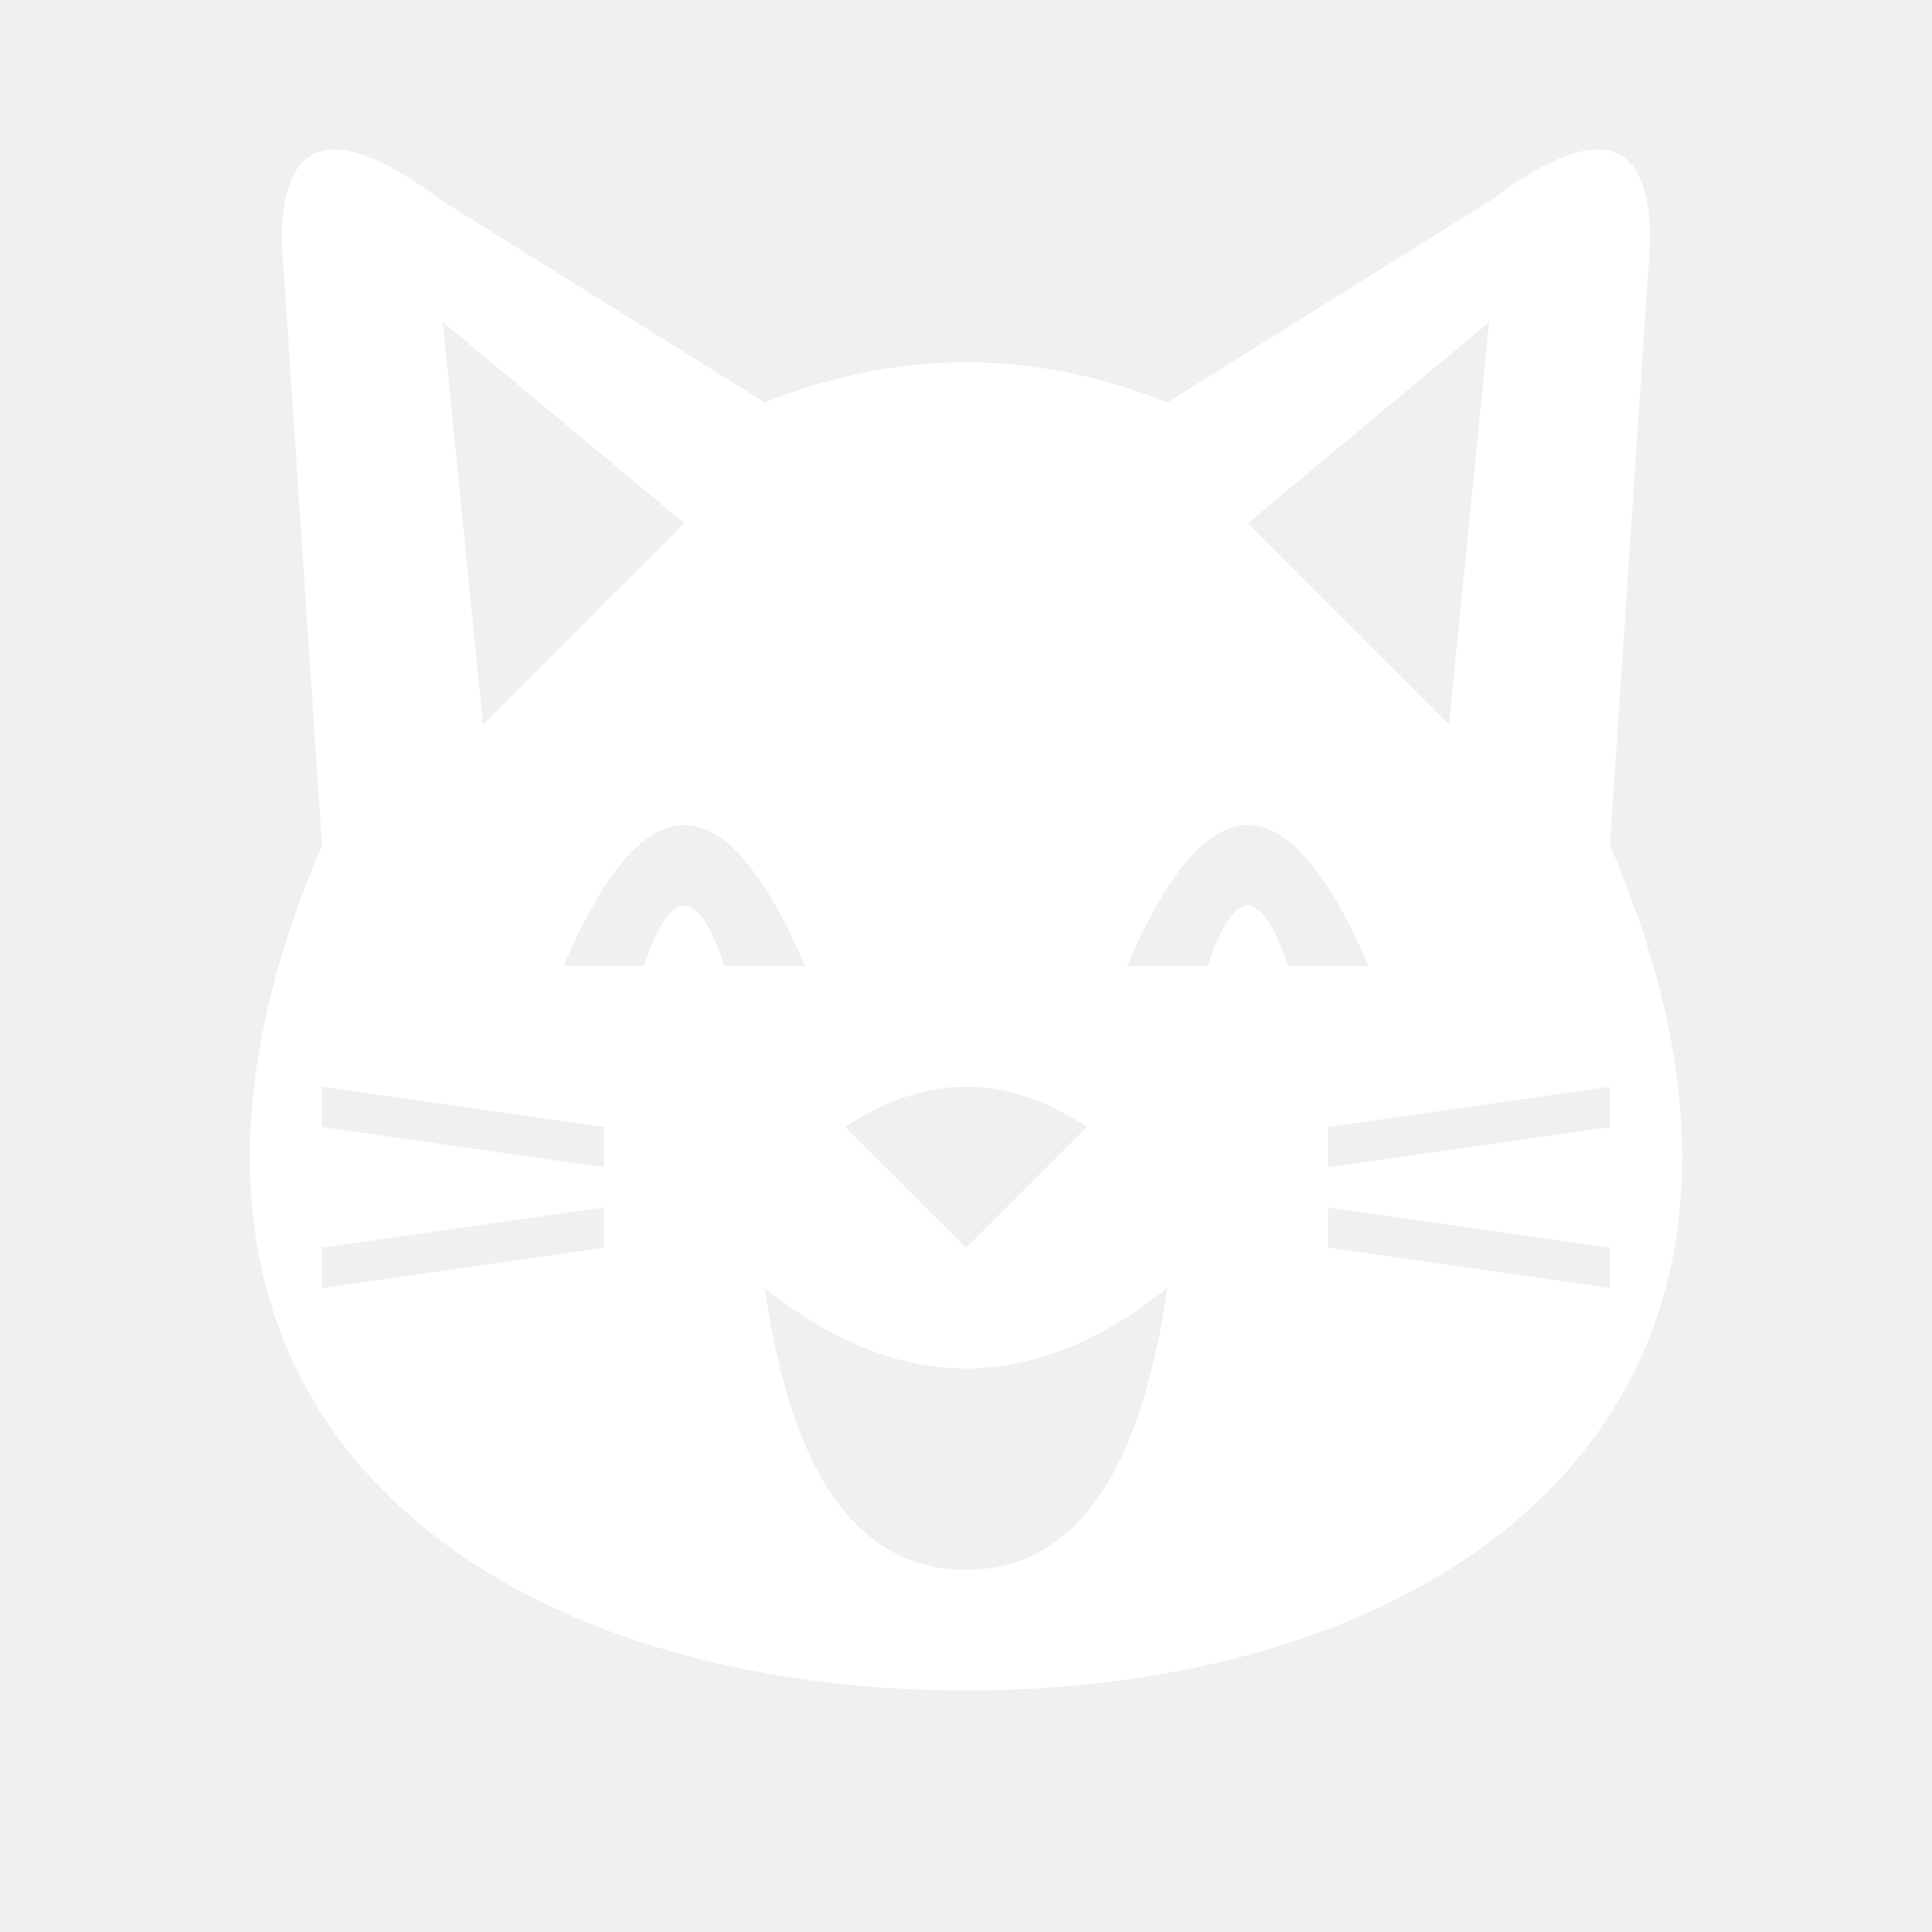
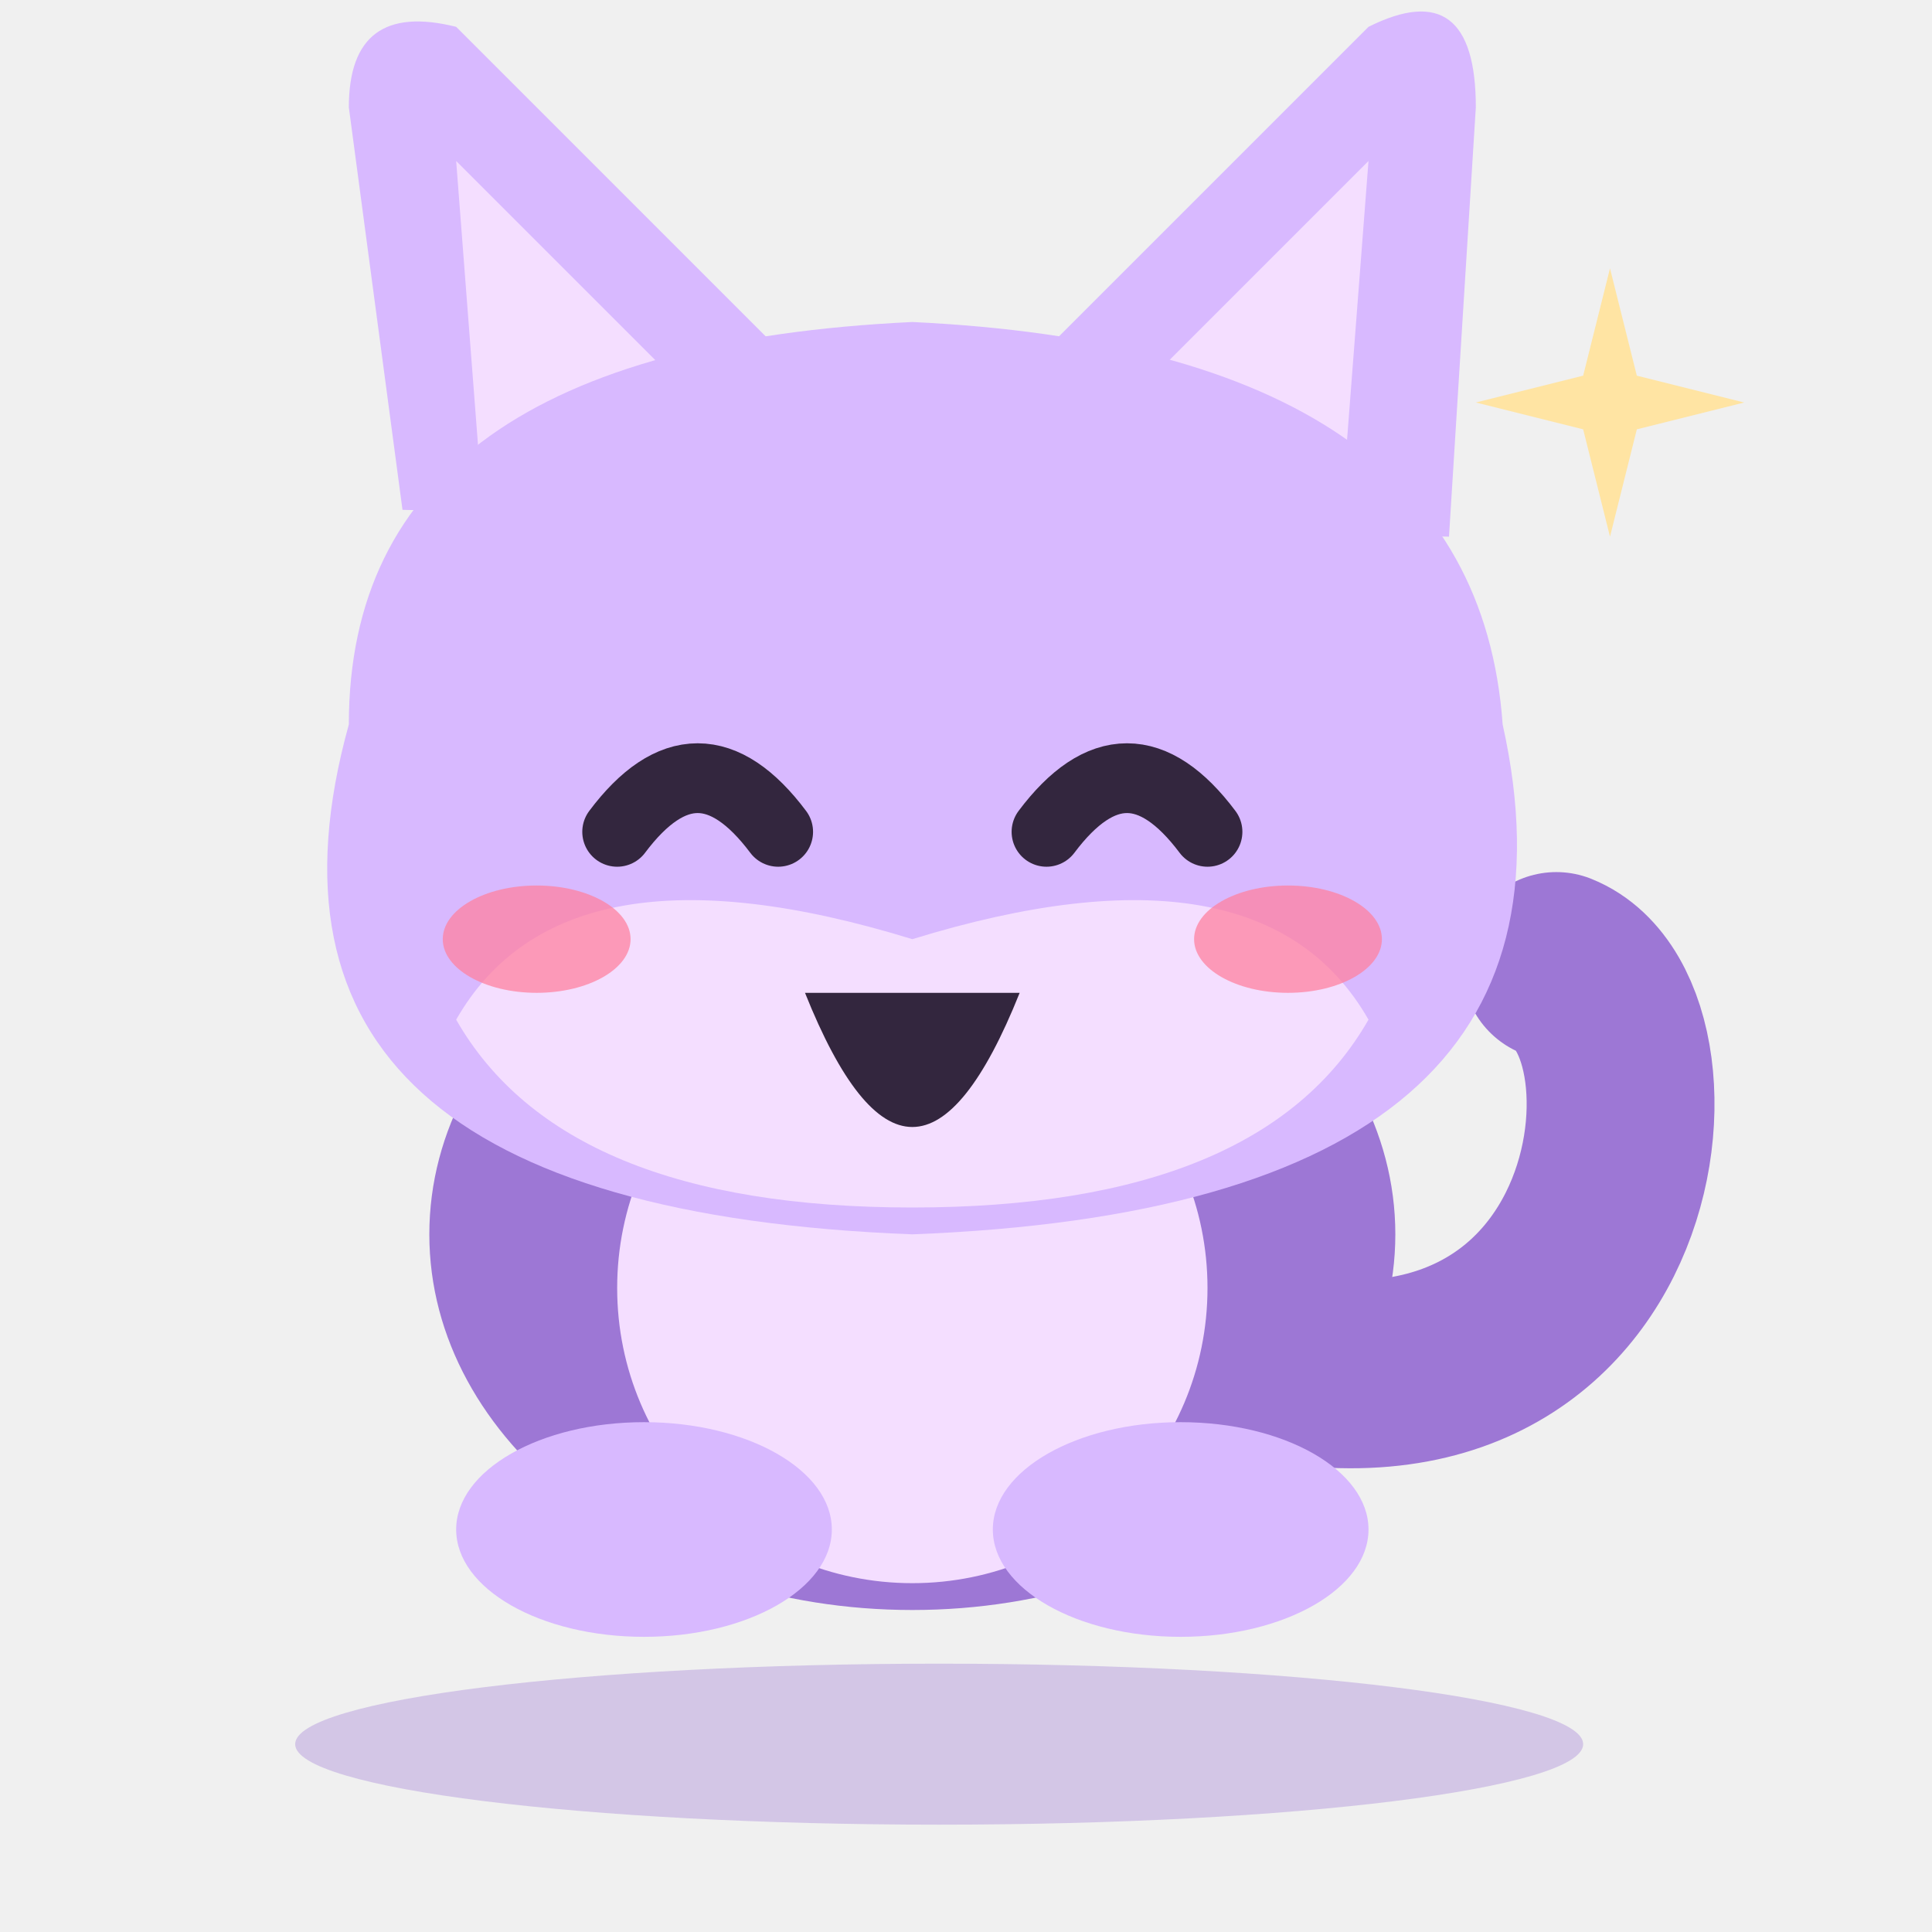
- <svg xmlns="http://www.w3.org/2000/svg" viewBox="0 0 48 48">
-   <path transform="translate(0 -2)" fill="white" fill-rule="evenodd" d="     M8 23 L7 8 Q7 4 11 7 L19 12 Q24 10 29 12 L37 7 Q41 4 41 8 L40 23     C46 37 36 44 24 44 C12 44 2 37 8 23 Z     M11 10 L12 20 L17 15 Z M37 10 L31 15 L36 20 Z     M14 26 Q17 19 20 26 L18 26 Q17 23 16 26 Z     M28 26 Q31 19 34 26 L32 26 Q31 23 30 26 Z     M21 30 Q24 28 27 30 L24 33 Z     M19 34 Q24 38 29 34 Q28 41 24 41 Q20 41 19 34 Z     M8 29 L15 30 L15 31 L8 30 Z M8 33 L15 32 L15 33 L8 34 Z     M33 30 L40 29 L40 30 L33 31 Z M33 32 L40 33 L40 34 L33 33 Z" />
+ <svg xmlns="http://www.w3.org/2000/svg" width="144" height="144" viewBox="0 0 72 72">
+   <ellipse cx="35" cy="65" rx="24" ry="3" fill="#9d77d5" opacity=".35" />
+   <g transform="translate(0 -4)">
+     <path d="M44 54c17 6 19-12 14-14" fill="none" stroke="#9d77d5" stroke-width="7" stroke-linecap="round" />
+     <ellipse cx="34" cy="50" rx="18" ry="14" fill="#9d77d5" />
+     <ellipse cx="34" cy="52" rx="11" ry="11" fill="#f4deff" />
+     <ellipse cx="24" cy="61" rx="7" ry="4" fill="#d8b9ff" />
+     <ellipse cx="44" cy="61" rx="7" ry="4" fill="#d8b9ff" />
+     <path fill="#d8b9ff" d="M15 23 13 8q0-4 4-3l13 13 9-1L51 5q4-2 4 3l-1 16Z" />
+     <path fill="#f4deff" d="m17 10 10 10-9 3zm34 0-10 10 9 3z" />
+     <path d="M13 31Q13 17 34 16Q55 17 56 31Q60 49 34 50Q8 49 13 31Z" fill="#d8b9ff" />
+     <path d="M17 42q4-7 17-3 13-4 17 3-4 7-17 7t-17-7" fill="#f4deff" />
+     <ellipse cx="20" cy="39" rx="3.5" ry="2" fill="#ff82a0" opacity=".75" />
+     <ellipse cx="48" cy="39" rx="3.5" ry="2" fill="#ff82a0" opacity=".75" />
+     <g fill="none" stroke="#33263e" stroke-width="2.6" stroke-linecap="round">
+       <path d="M23 35q3-4 6 0m10 0q3-4 6 0" />
+       <path fill="#33263e" d="M30 41h8q-4 10-8 0Z" stroke="none" />
+     </g>
+   </g>
+   <path fill="#ffe4a3" d="m60 10 1 4 4 1-4 1-1 4-1-4-4-1 4-1Z" />
</svg>
